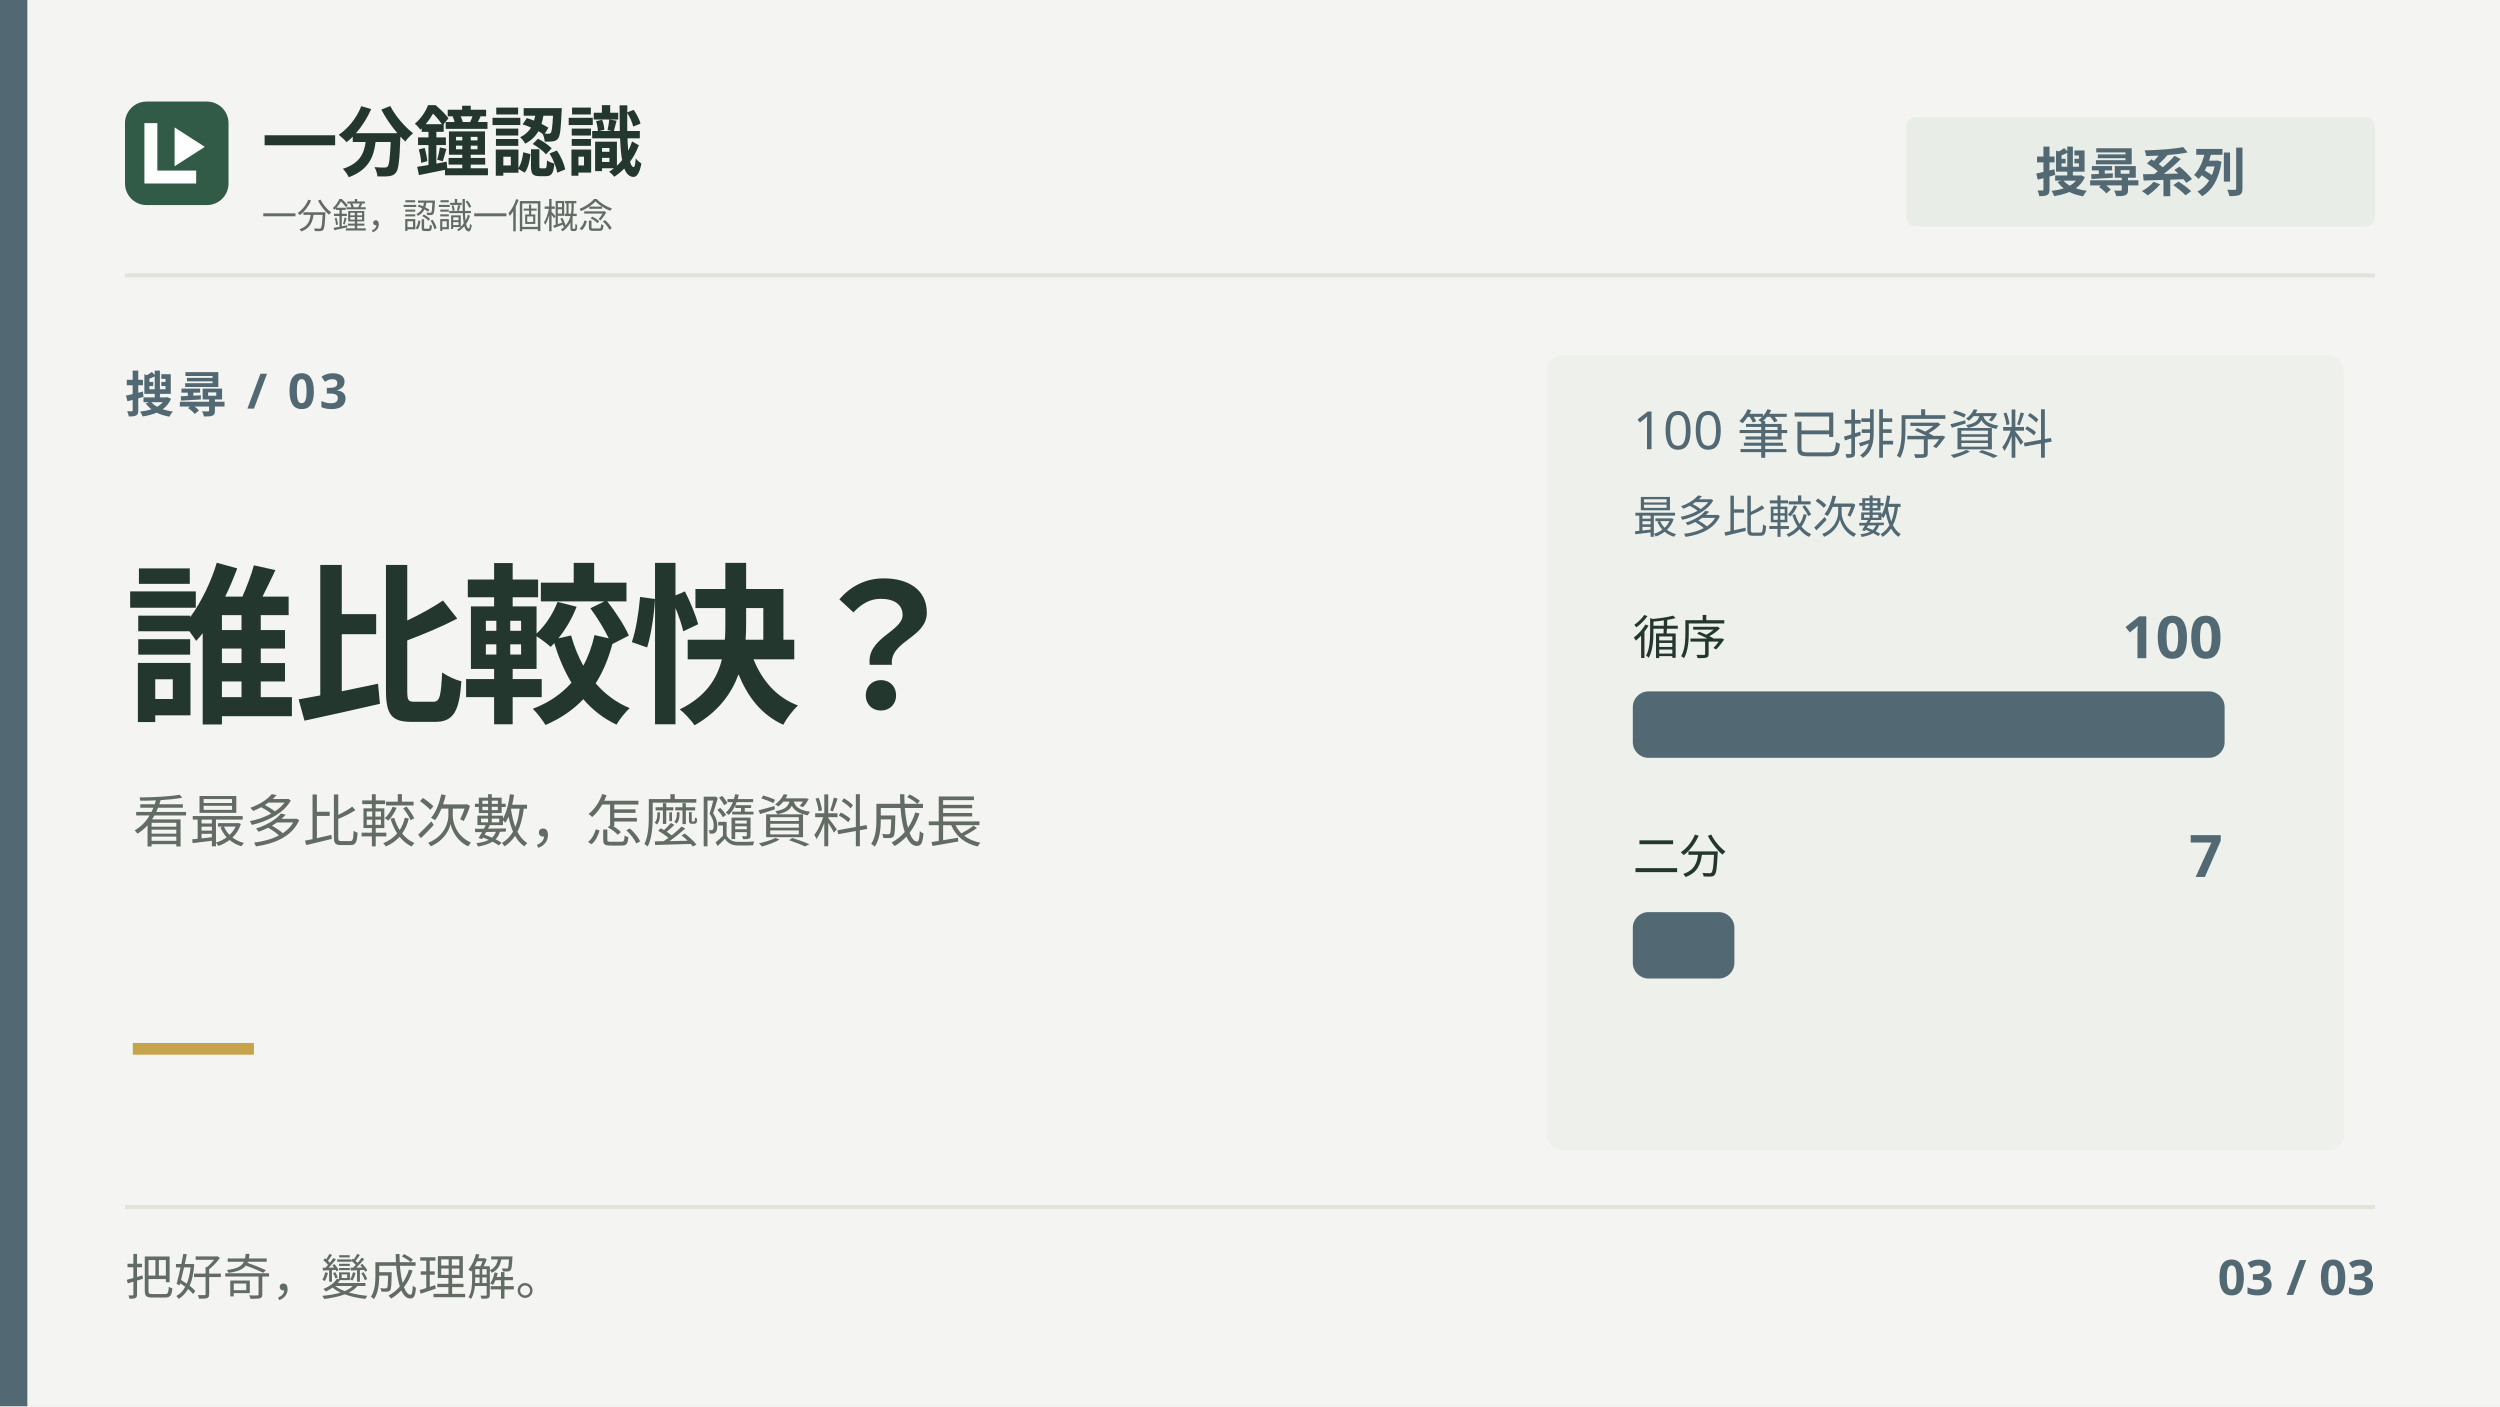
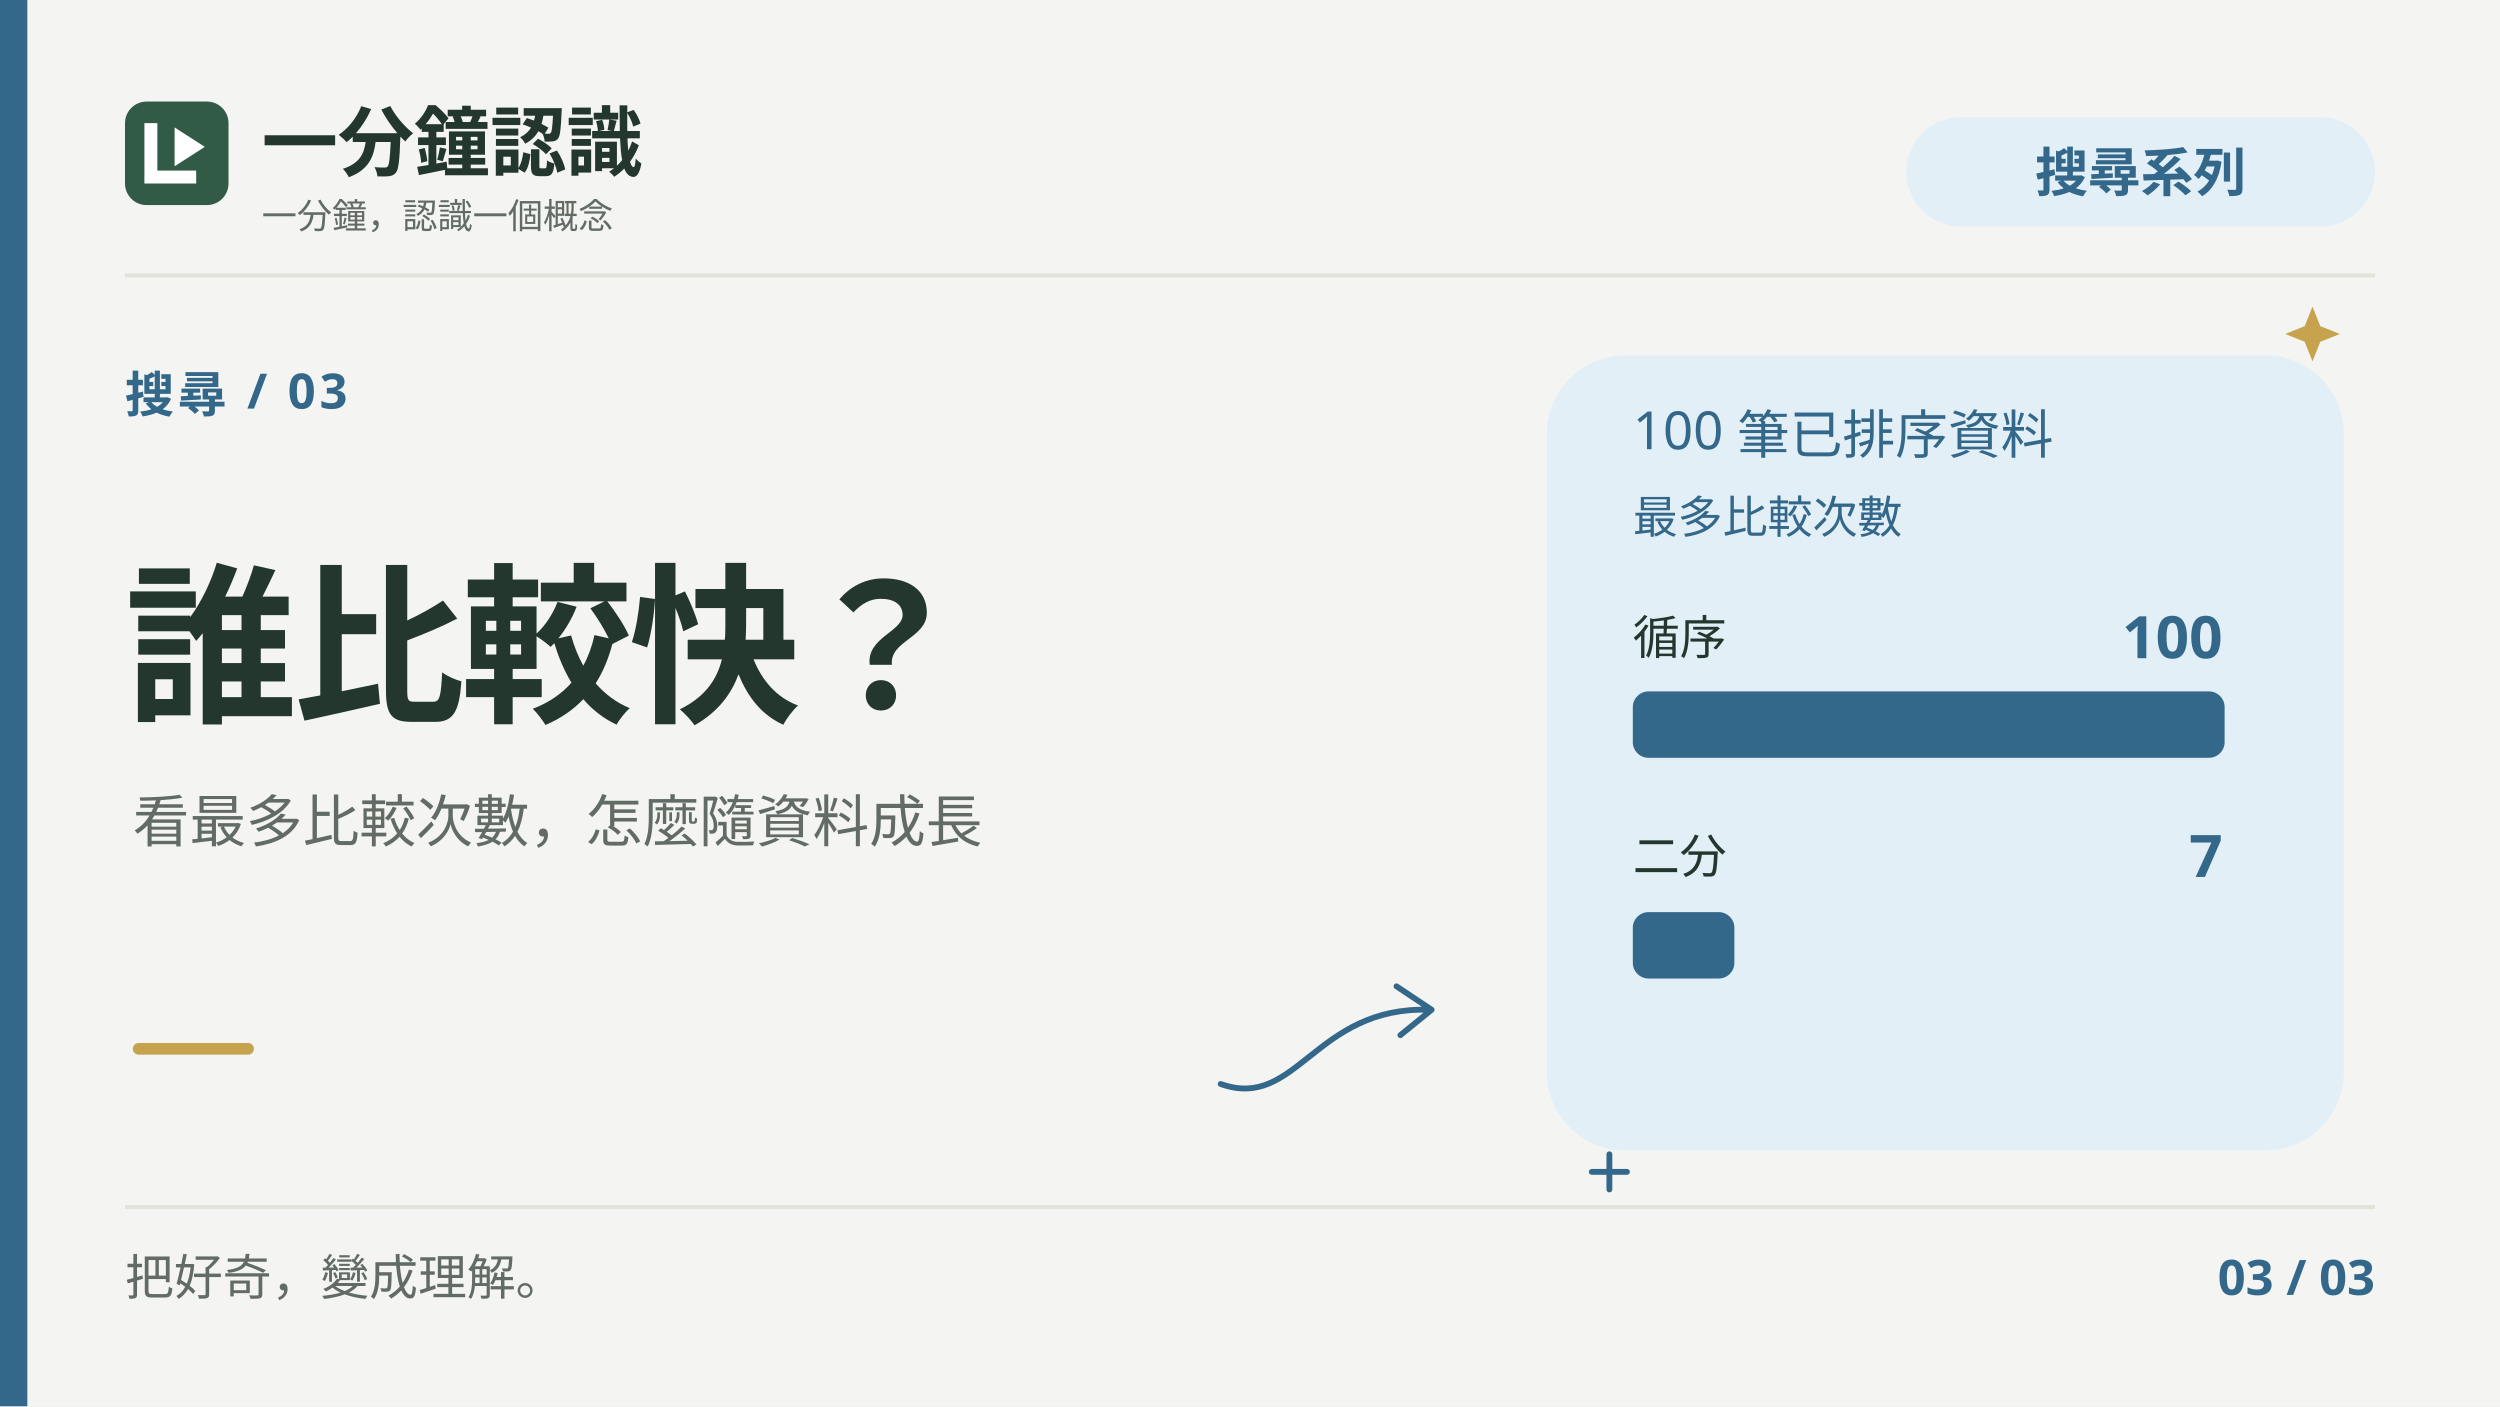
<svg xmlns="http://www.w3.org/2000/svg" width="1280" height="720" viewBox="0 0 1280 720" role="img" aria-labelledby="title desc">
  <g font-family="Microsoft JhengHei, PingFang TC, Noto Sans TC, sans-serif">
    <rect x="0" y="0" width="1280" height="720" rx="0" fill="#f4f5f2" />
-     <rect x="0" y="0" width="14" height="720" rx="0" fill="#526872" />
+     <rect x="0" y="0" width="14" height="720" rx="0" fill="#34688b" />
    <path d="M64 141h1152M64 618h1152" stroke="#dfe3d8" stroke-width="2" />
    <svg x="64" y="52" width="53" height="53" viewBox="0 0 48 48">
      <rect width="48" height="48" rx="10" fill="#315b47" />
      <path d="M15 10v22h18v6H9V10z" fill="#ffffff" />
      <path d="m23 12 14 9-14 9z" fill="#ffffff" />
    </svg>
    <text x="134" y="87" font-size="39" fill="#23372e" font-weight="800">一分鐘認識</text>
    <text x="134" y="117" font-size="18" fill="#626c65">一分鐘，認識一個概念</text>
-     <rect x="976" y="60" width="240" height="56" rx="5" fill="#e9ede7" />
-     <text x="1096" y="98" font-size="27" fill="#526872" text-anchor="middle" font-weight="700">搜尋系列</text>
-     <rect x="792" y="182" width="408" height="407" rx="8" fill="#edf0eb" />
-     <text x="64" y="211" font-size="25" fill="#526872" font-weight="700" letter-spacing="2">搜尋 / 03</text>
+     <rect x="976" y="60" width="240" height="56" rx="28" fill="#e2eff7" />
+     <text x="1096" y="98" font-size="27" fill="#34688b" text-anchor="middle" font-weight="700">搜尋系列</text>
+     <rect x="792" y="182" width="408" height="407" rx="40" fill="#e2eff7" />
+     <text x="64" y="211" font-size="25" fill="#34688b" font-weight="700" letter-spacing="2">搜尋 / 03</text>
    <text x="64" y="363" font-size="88" fill="#23372e" font-weight="800" letter-spacing="-2">誰比較快？</text>
    <text x="68" y="431" font-size="29" fill="#626c65">看最多比較次數，怎麼隨資料成長</text>
-     <rect x="68" y="534" width="62" height="6" rx="0" fill="#c6a34c" />
-     <text x="836" y="230" font-size="27" fill="#526872">100 筆已排序資料</text>
-     <text x="836" y="273" font-size="23" fill="#526872">最多比較次數</text>
+     <rect x="68" y="534" width="62" height="6" rx="3" fill="#c6a34c" />
+     <path d="M625 555c39 14 48-40 107-38m-17-12 18 12-16 13" fill="none" stroke="#34688b" stroke-width="3" stroke-linecap="round" stroke-linejoin="round" />
+     <path d="m1184 157 4 10 10 4-10 4-4 10-4-10-10-4 10-4Z" fill="#c6a34c" />
+     <path d="M824 591v18m-9-9h18" fill="none" stroke="#34688b" stroke-width="3" stroke-linecap="round" />
+     <text x="836" y="230" font-size="27" fill="#34688b">100 筆已排序資料</text>
+     <text x="836" y="273" font-size="23" fill="#34688b">最多比較次數</text>
    <text x="836" y="335" font-size="24" fill="#23372e">循序</text>
-     <rect x="836" y="354" width="303" height="34" rx="8" fill="#526872" />
-     <text x="1138" y="337" font-size="30" fill="#526872" text-anchor="end" font-weight="700">100</text>
+     <rect x="836" y="354" width="303" height="34" rx="8" fill="#34688b" />
+     <text x="1138" y="337" font-size="30" fill="#34688b" text-anchor="end" font-weight="700">100</text>
    <text x="836" y="447" font-size="24" fill="#23372e">二分</text>
-     <rect x="836" y="467" width="52" height="34" rx="8" fill="#526872" />
-     <text x="1138" y="449" font-size="30" fill="#526872" text-anchor="end" font-weight="700">7</text>
+     <rect x="836" y="467" width="52" height="34" rx="8" fill="#34688b" />
+     <text x="1138" y="449" font-size="30" fill="#34688b" text-anchor="end" font-weight="700">7</text>
    <text x="64" y="663" font-size="25" fill="#626c65">把好奇，變成理解。</text>
-     <text x="1216" y="663" font-size="25" fill="#526872" text-anchor="end" font-weight="700">03 / 03</text>
+     <text x="1216" y="663" font-size="25" fill="#34688b" text-anchor="end" font-weight="700">03 / 03</text>
  </g>
</svg>
